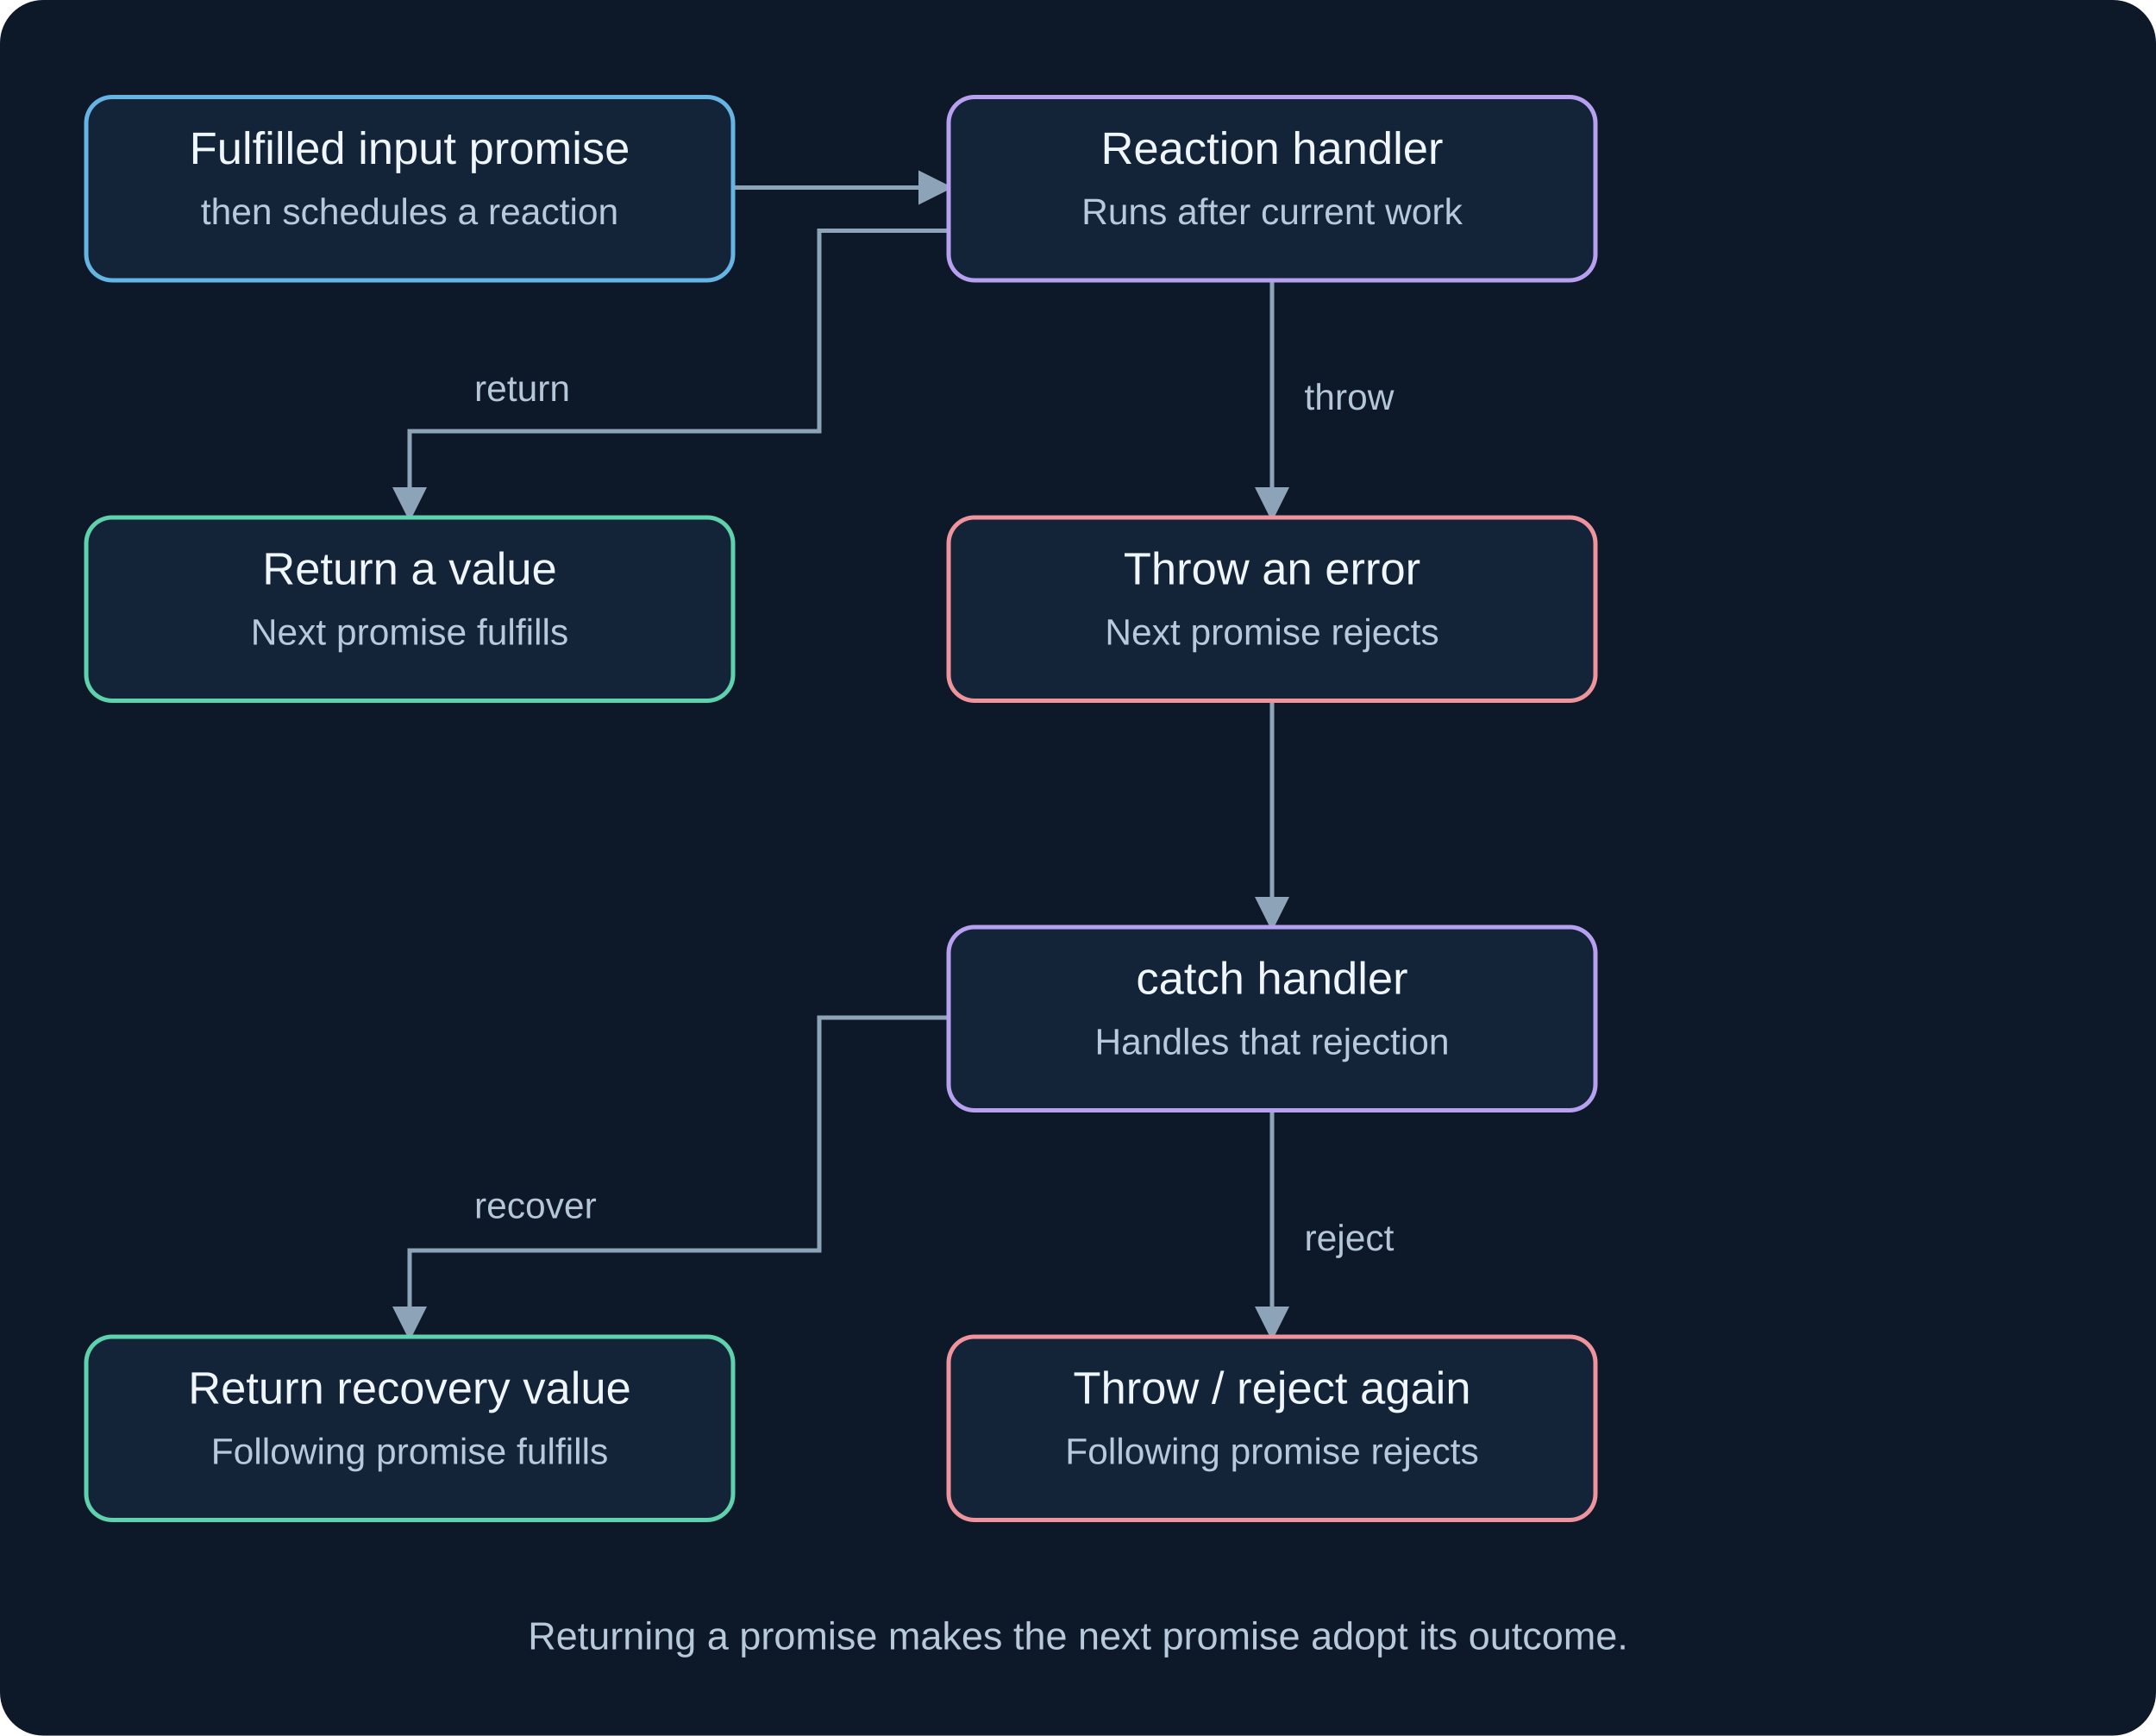
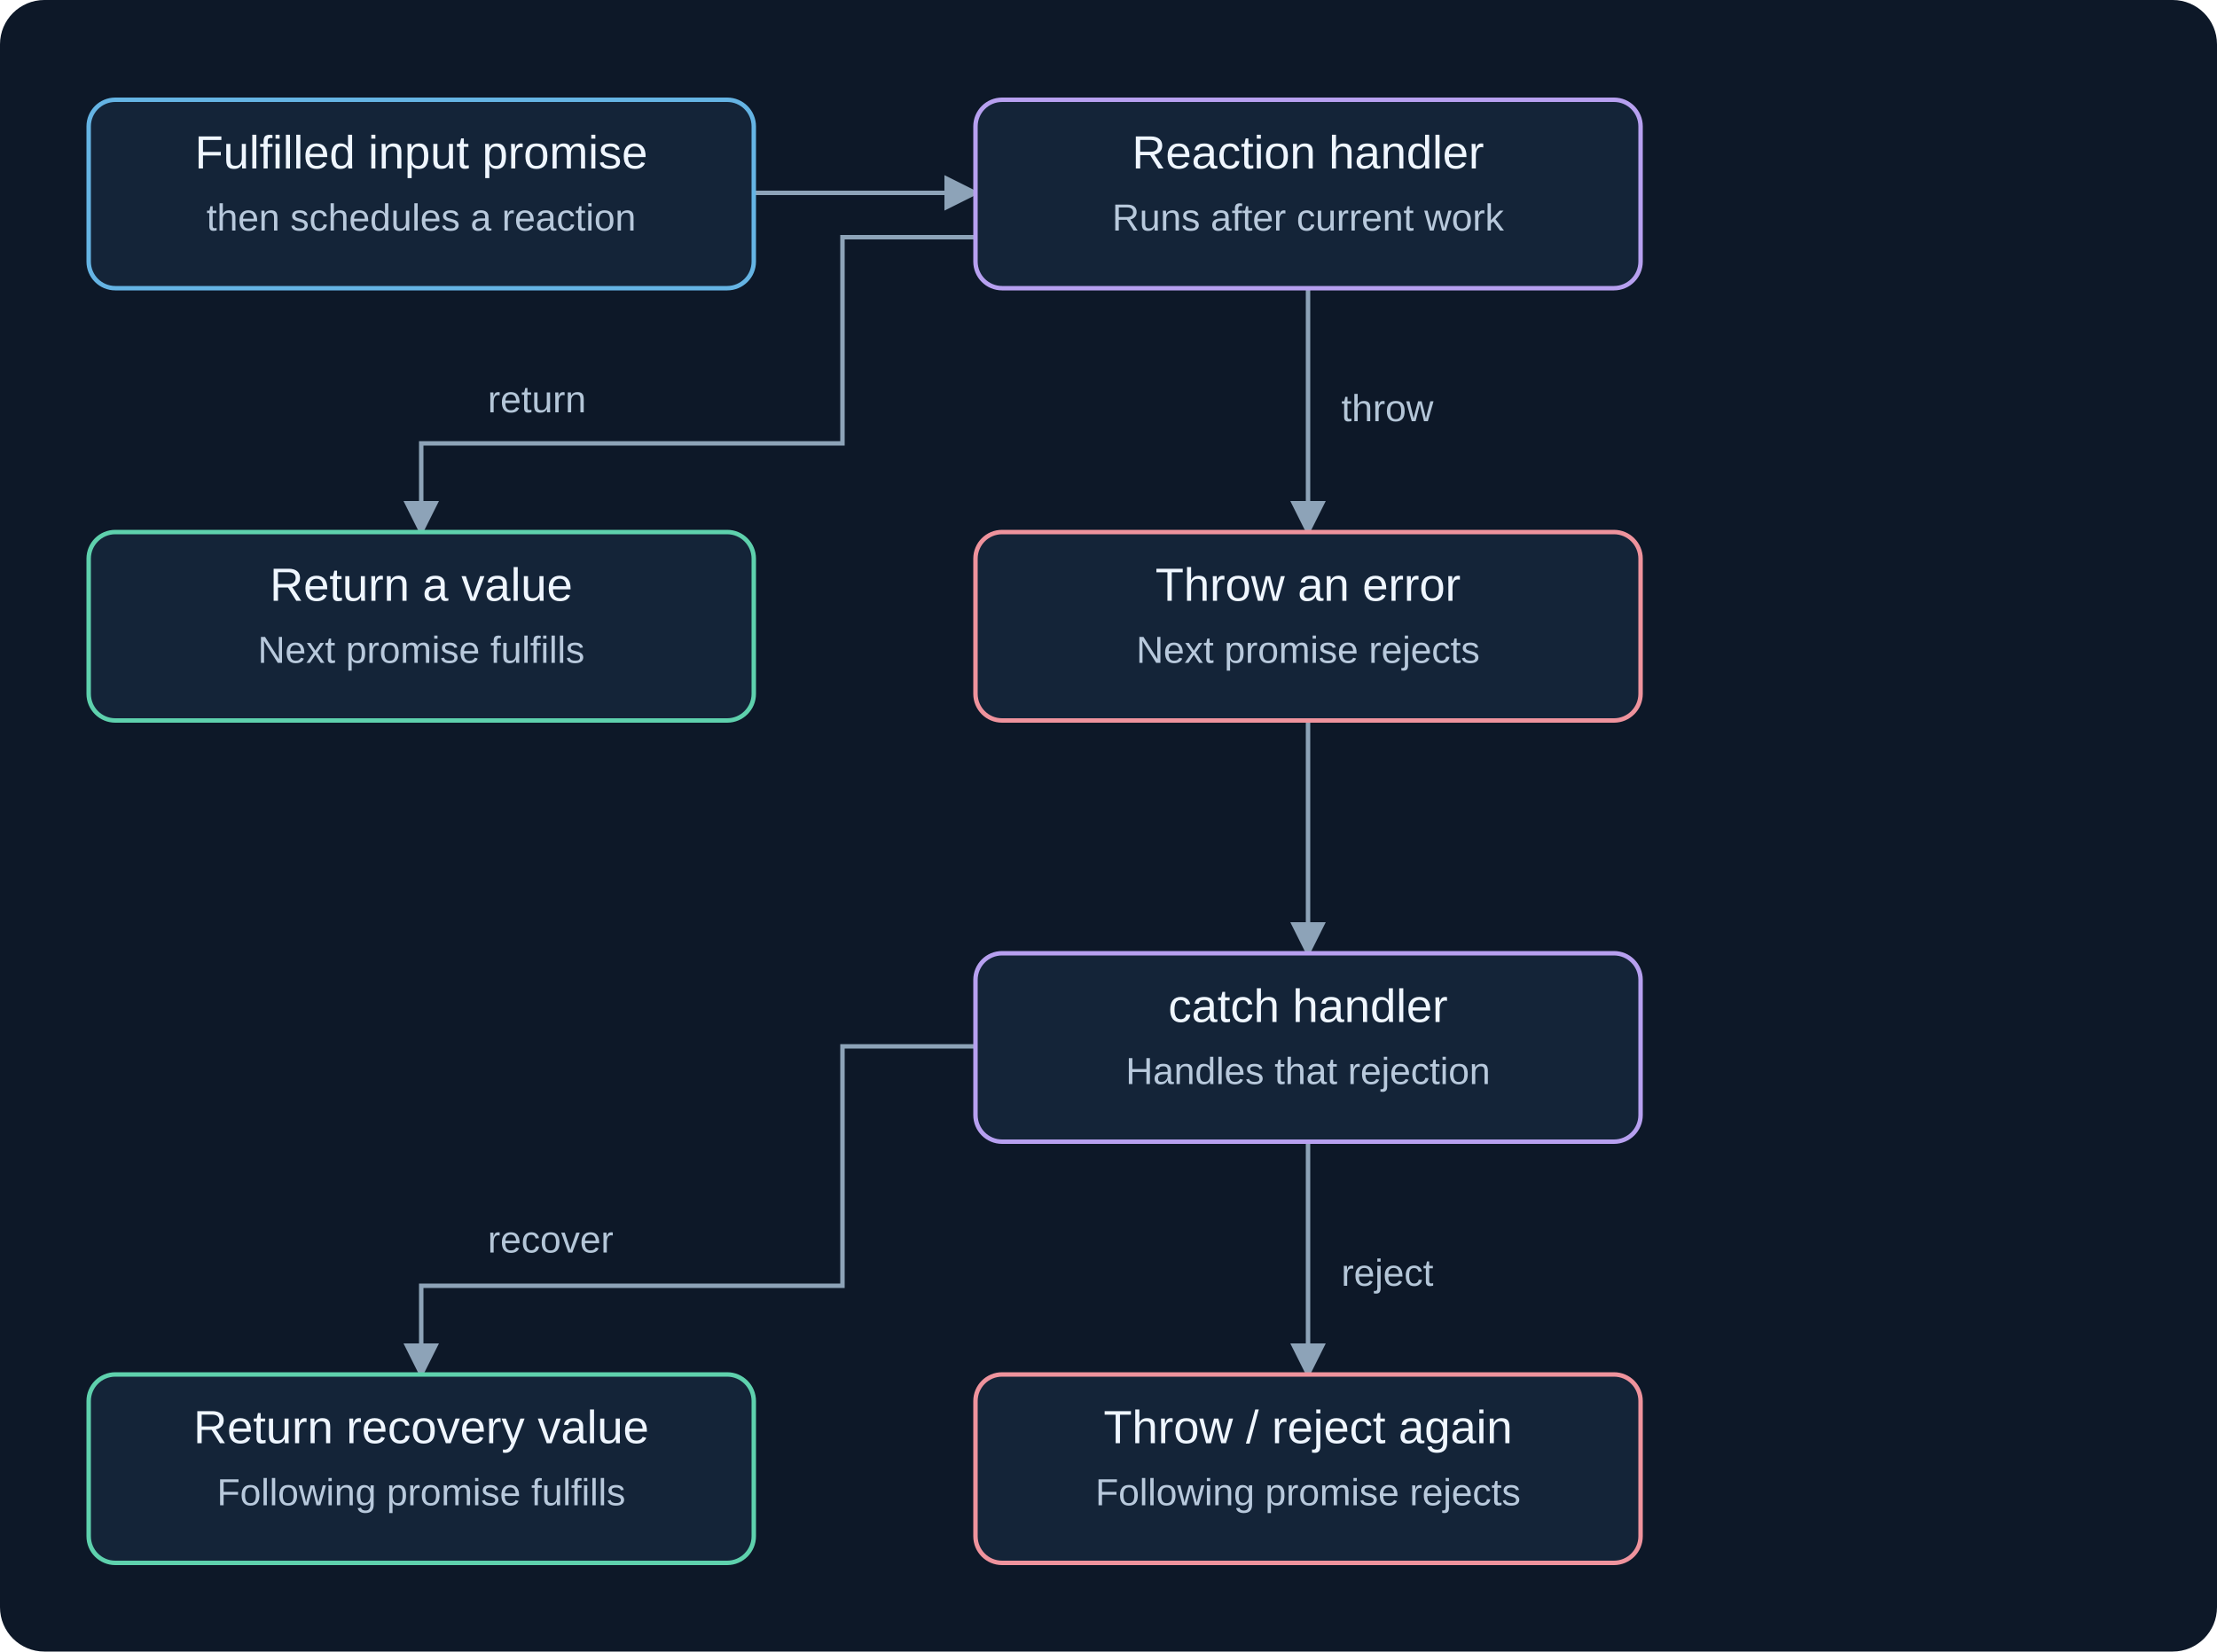
- <svg xmlns="http://www.w3.org/2000/svg" width="1000" height="805" viewBox="0 0 1000 805" role="img" aria-labelledby="title desc">
+ <svg xmlns="http://www.w3.org/2000/svg" width="1000" height="745" viewBox="0 0 1000 745" role="img" aria-labelledby="title desc">
  <defs>
    <marker id="arrow" markerWidth="8" markerHeight="8" refX="7" refY="4" orient="auto">
      <path d="M0 0 L8 4 L0 8Z" fill="#8da3b8" />
    </marker>
  </defs>
-   <rect width="1000" height="805" rx="20" fill="#0d1828" />
+   <rect width="1000" height="745" rx="20" fill="#0d1828" />
  <path d="M340 87 H440" fill="none" stroke="#8da3b8" stroke-width="2" marker-end="url(#arrow)" />
  <path d="M440 107 H380 V200 H190 V240" fill="none" stroke="#8da3b8" stroke-width="2" marker-end="url(#arrow)" />
  <text x="220" y="186" fill="#b4c6d8" font-family="Arial,sans-serif" font-size="17">return</text>
  <path d="M590 130 V240" fill="none" stroke="#8da3b8" stroke-width="2" marker-end="url(#arrow)" />
  <text x="605" y="190" fill="#b4c6d8" font-family="Arial,sans-serif" font-size="17">throw</text>
  <path d="M590 325 V430" fill="none" stroke="#8da3b8" stroke-width="2" marker-end="url(#arrow)" />
  <path d="M440 472 H380 V580 H190 V620" fill="none" stroke="#8da3b8" stroke-width="2" marker-end="url(#arrow)" />
  <text x="220" y="565" fill="#b4c6d8" font-family="Arial,sans-serif" font-size="17">recover</text>
  <path d="M590 515 V620" fill="none" stroke="#8da3b8" stroke-width="2" marker-end="url(#arrow)" />
  <text x="605" y="580" fill="#b4c6d8" font-family="Arial,sans-serif" font-size="17">reject</text>
  <rect x="40" y="45" width="300" height="85" rx="12" fill="#142438" stroke="#65b4e4" stroke-width="2" />
  <text x="190.0" y="76" text-anchor="middle" fill="#eff6ff" font-family="Arial,sans-serif" font-size="21">Fulfilled input promise</text>
  <text x="190.0" y="104" text-anchor="middle" fill="#b8c9dc" font-family="Arial,sans-serif" font-size="17">then schedules a reaction</text>
  <rect x="440" y="45" width="300" height="85" rx="12" fill="#142438" stroke="#b7a0f0" stroke-width="2" />
  <text x="590.0" y="76" text-anchor="middle" fill="#eff6ff" font-family="Arial,sans-serif" font-size="21">Reaction handler</text>
  <text x="590.0" y="104" text-anchor="middle" fill="#b8c9dc" font-family="Arial,sans-serif" font-size="17">Runs after current work</text>
  <rect x="40" y="240" width="300" height="85" rx="12" fill="#142438" stroke="#5ed1ad" stroke-width="2" />
  <text x="190.0" y="271" text-anchor="middle" fill="#eff6ff" font-family="Arial,sans-serif" font-size="21">Return a value</text>
  <text x="190.0" y="299" text-anchor="middle" fill="#b8c9dc" font-family="Arial,sans-serif" font-size="17">Next promise fulfills</text>
  <rect x="440" y="240" width="300" height="85" rx="12" fill="#142438" stroke="#ef939d" stroke-width="2" />
  <text x="590.0" y="271" text-anchor="middle" fill="#eff6ff" font-family="Arial,sans-serif" font-size="21">Throw an error</text>
  <text x="590.0" y="299" text-anchor="middle" fill="#b8c9dc" font-family="Arial,sans-serif" font-size="17">Next promise rejects</text>
  <rect x="440" y="430" width="300" height="85" rx="12" fill="#142438" stroke="#b7a0f0" stroke-width="2" />
  <text x="590.0" y="461" text-anchor="middle" fill="#eff6ff" font-family="Arial,sans-serif" font-size="21">catch handler</text>
  <text x="590.0" y="489" text-anchor="middle" fill="#b8c9dc" font-family="Arial,sans-serif" font-size="17">Handles that rejection</text>
  <rect x="40" y="620" width="300" height="85" rx="12" fill="#142438" stroke="#5ed1ad" stroke-width="2" />
  <text x="190.0" y="651" text-anchor="middle" fill="#eff6ff" font-family="Arial,sans-serif" font-size="21">Return recovery value</text>
  <text x="190.0" y="679" text-anchor="middle" fill="#b8c9dc" font-family="Arial,sans-serif" font-size="17">Following promise fulfills</text>
  <rect x="440" y="620" width="300" height="85" rx="12" fill="#142438" stroke="#ef939d" stroke-width="2" />
  <text x="590.0" y="651" text-anchor="middle" fill="#eff6ff" font-family="Arial,sans-serif" font-size="21">Throw / reject again</text>
  <text x="590.0" y="679" text-anchor="middle" fill="#b8c9dc" font-family="Arial,sans-serif" font-size="17">Following promise rejects</text>
-   <text x="500" y="765" text-anchor="middle" fill="#b8c9dc" font-family="Arial,sans-serif" font-size="18">Returning a promise makes the next promise adopt its outcome.</text>
</svg>
